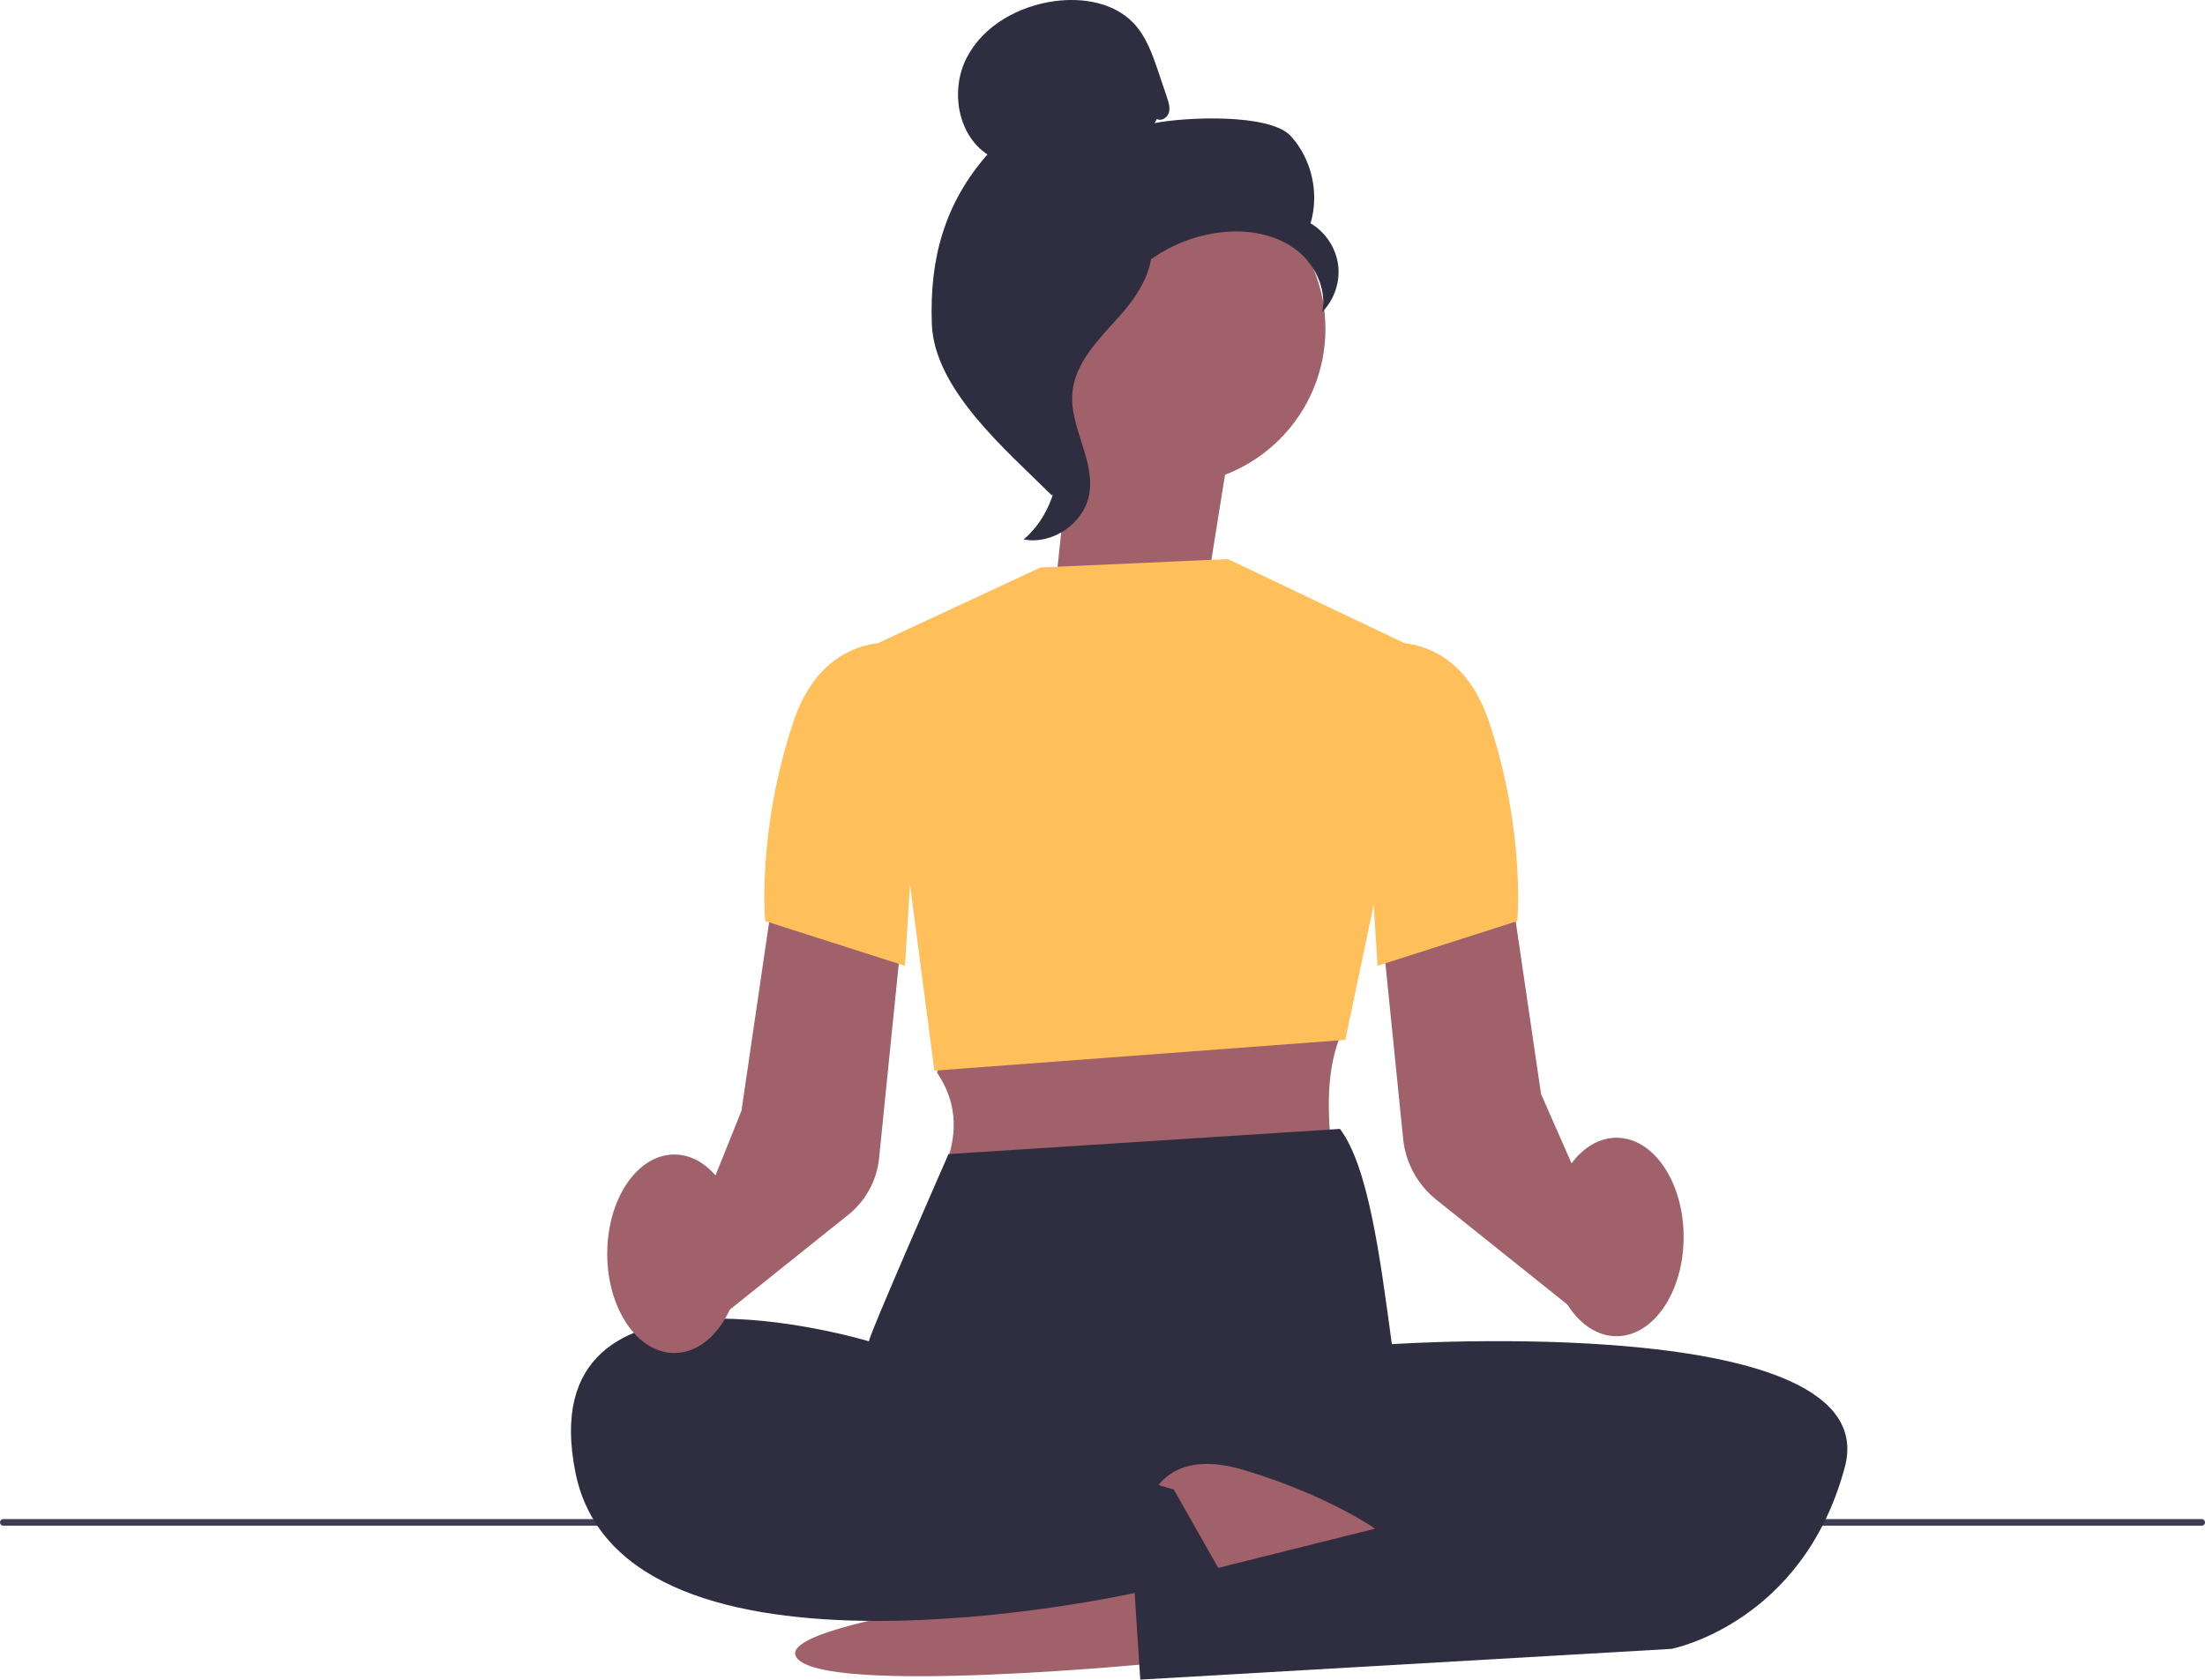
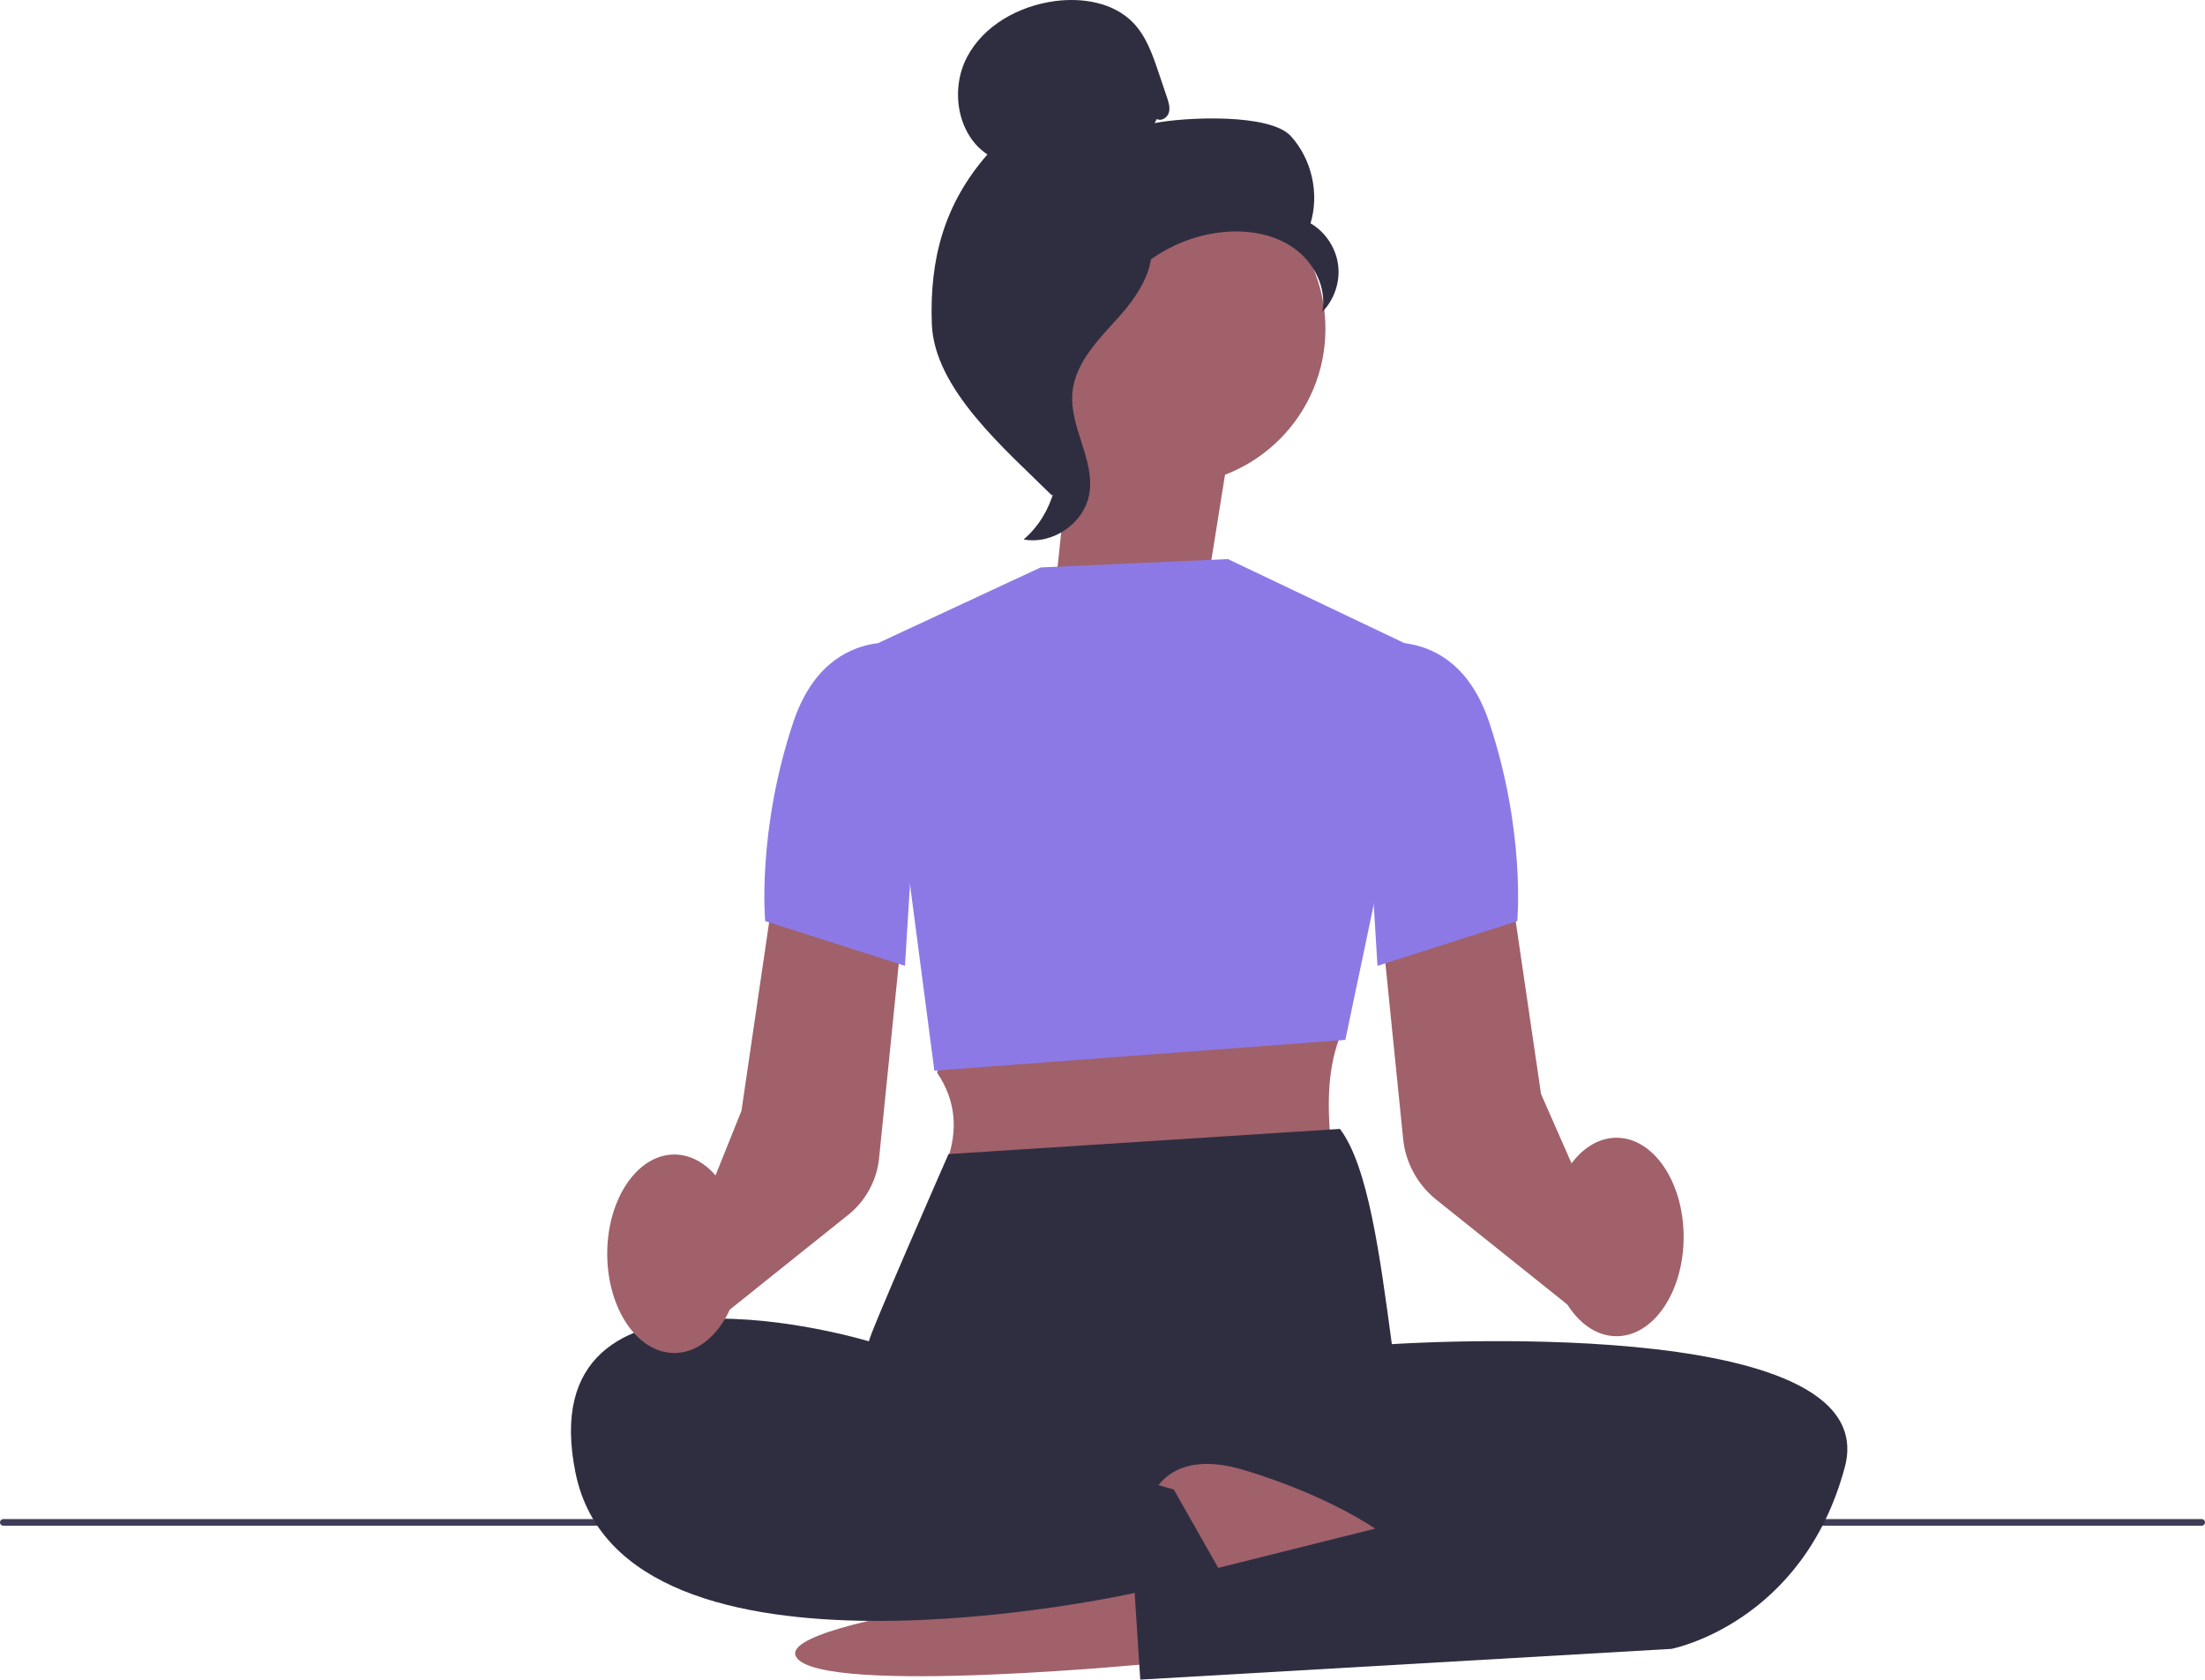
<svg xmlns="http://www.w3.org/2000/svg" width="788.67" height="600.83" viewBox="0 0 788.67 600.83">
  <path d="m0,544.59c0,.66.53,1.19,1.19,1.19h786.29c.66,0,1.19-.53,1.19-1.19s-.53-1.19-1.19-1.19H1.19c-.66,0-1.19.53-1.19,1.19Z" fill="#3f3d56" />
  <polygon points="432.06 207.9 440.18 157.19 385.41 134.88 377.3 211.95 432.06 207.9" fill="#a0616a" />
  <circle cx="418.22" cy="117.64" r="55.85" fill="#a0616a" />
  <path d="m413.77,42.56c1.62.94,3.78-.48,4.3-2.28s-.09-3.71-.68-5.48c-1-2.97-2.01-5.95-3.01-8.92-2.14-6.33-4.41-12.88-9.03-17.7-6.99-7.27-18.09-9.12-28.08-7.78-12.83,1.72-25.5,8.67-31.46,20.16-5.97,11.49-3.43,27.53,7.36,34.7-15.37,17.61-20.73,37.25-19.88,60.61.85,23.36,26.3,44.86,42.91,61.32,3.71-2.25,7.08-12.78,5.04-16.61-2.04-3.83.88-8.26-1.64-11.78-2.52-3.52-4.64,2.09-2.08-1.42,1.61-2.21-4.68-7.3-2.28-8.62,11.58-6.4,15.43-20.84,22.71-31.89,8.77-13.33,23.79-22.36,39.68-23.86,8.75-.83,18,.67,25.17,5.75s11.82,14.16,10.16,22.8c4.31-4.38,6.45-10.79,5.64-16.87s-4.55-11.72-9.86-14.81c3.22-10.66.46-22.92-7.02-31.17-7.48-8.25-37.84-6.84-48.76-4.67" fill="#2f2e41" />
  <path d="m412.07,83.32c-14.47,1.56-24.92,14.1-33.74,25.67-5.08,6.67-10.41,14.04-10.28,22.43.13,8.48,5.8,15.75,8.51,23.79,4.43,13.14.11,28.76-10.43,37.76,10.42,1.98,21.68-5.83,23.48-16.28,2.09-12.16-7.13-23.9-6.04-36.2.96-10.83,9.5-19.17,16.75-27.27s14.07-18.85,10.73-29.2" fill="#2f2e41" />
  <path d="m414.84,594.83s-121,12-130-2,122.79-28,122.79-28l7.21,30Z" fill="#a0616a" />
  <path d="m337.69,370.49l-2.5,13.27c6.81,10.05,7.46,20.67,3.5,31.73l138,1c-1.48-14.95-3.11-30.97,2.57-45.66l-141.57-.34Z" fill="#a0616a" />
  <path d="m563.73,469.16l-50.05-40.04c-6.65-5.32-10.96-13.23-11.81-21.7l-7.71-76.27,45.95-15.32,11.08,75.52,27.61,62.75-15.06,15.06h-.01Z" fill="#a0616a" />
-   <polygon points="372.19 202.99 439.19 199.99 510.19 233.81 481.19 371.99 334.19 382.99 314.19 229.99 372.19 202.99" fill="#ffbf5a" />
+   <polygon points="372.19 202.99 439.19 199.99 510.19 233.81 481.19 371.99 334.19 382.99 314.19 229.99 372.19 202.99" fill="#8d79e6" />
  <path d="m479.26,403.83c10.07,13.27,14.29,45.22,18.57,77,0,0-186-1-187-1s28.43-67,28.43-67l140-9h0Z" fill="#2f2e41" />
  <path d="m485.34,472.35l12.5,8.48s177-12,162,44-62,65-62,65l-190,11-2-31s-183,41-200-43,105-47,105-47l174.5-7.48h0Z" fill="#2f2e41" />
  <path d="m410.65,538.83s4.19-22,34.19-13,47,21,47,21l-72,18-9.19-26Z" fill="#a0616a" />
-   <path d="m485.69,231.49s34-12,47,27c13,39,10,71,10,71l-50,16-7-114h0Z" fill="#ffbf5a" />
+   <path d="m485.69,231.49s34-12,47,27c13,39,10,71,10,71l-50,16-7-114h0Z" fill="#8d79e6" />
  <path d="m252.54,475.25l-10.91-19.22,23.57-58.67,11.08-75.53,45.95,15.32-7.81,77.2c-.8,7.89-4.81,15.25-11,20.2l-50.88,40.71h0Z" fill="#a0616a" />
-   <path d="m330.69,231.49s-34-12-47,27c-13,39-10,71-10,71l50,16,7-114h0Z" fill="#ffbf5a" />
+   <path d="m330.69,231.49s-34-12-47,27c-13,39-10,71-10,71l50,16,7-114h0Z" fill="#8d79e6" />
  <ellipse cx="578.19" cy="442.49" rx="24" ry="35.5" fill="#a0616a" />
  <ellipse cx="241.19" cy="448.49" rx="24" ry="35.5" fill="#a0616a" />
  <polyline points="332.84 507.83 419.84 532.83 436.84 562.83 404.33 569.83" fill="#2f2e41" />
</svg>
